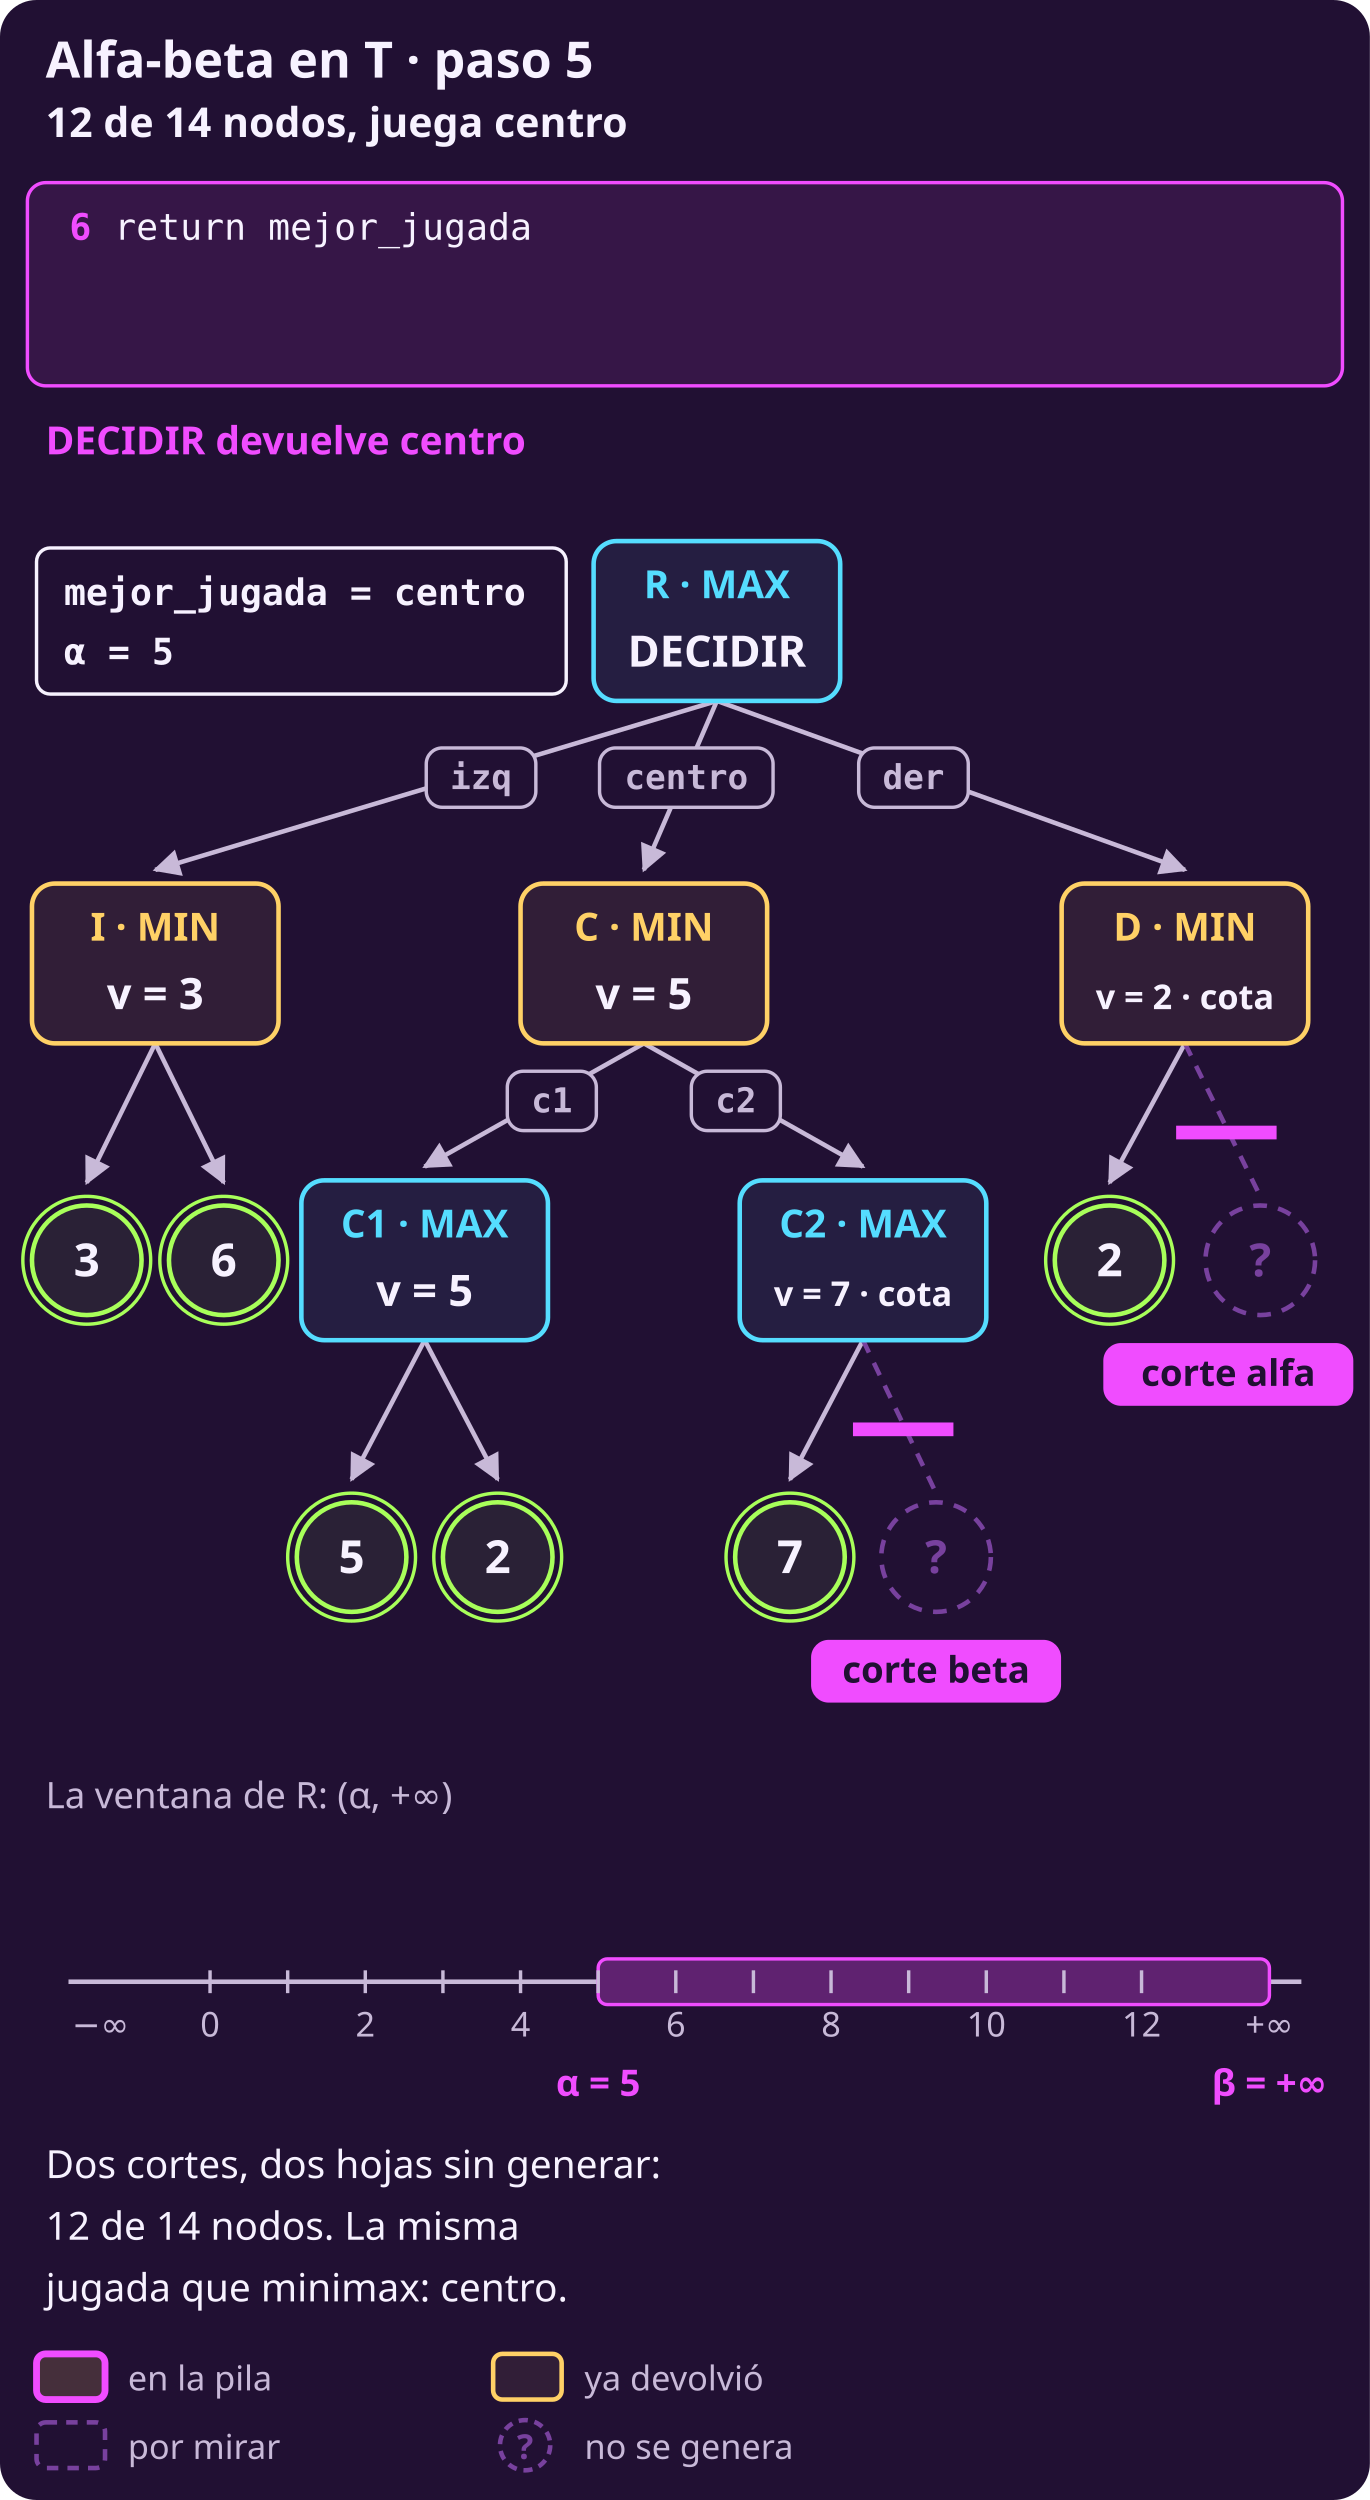
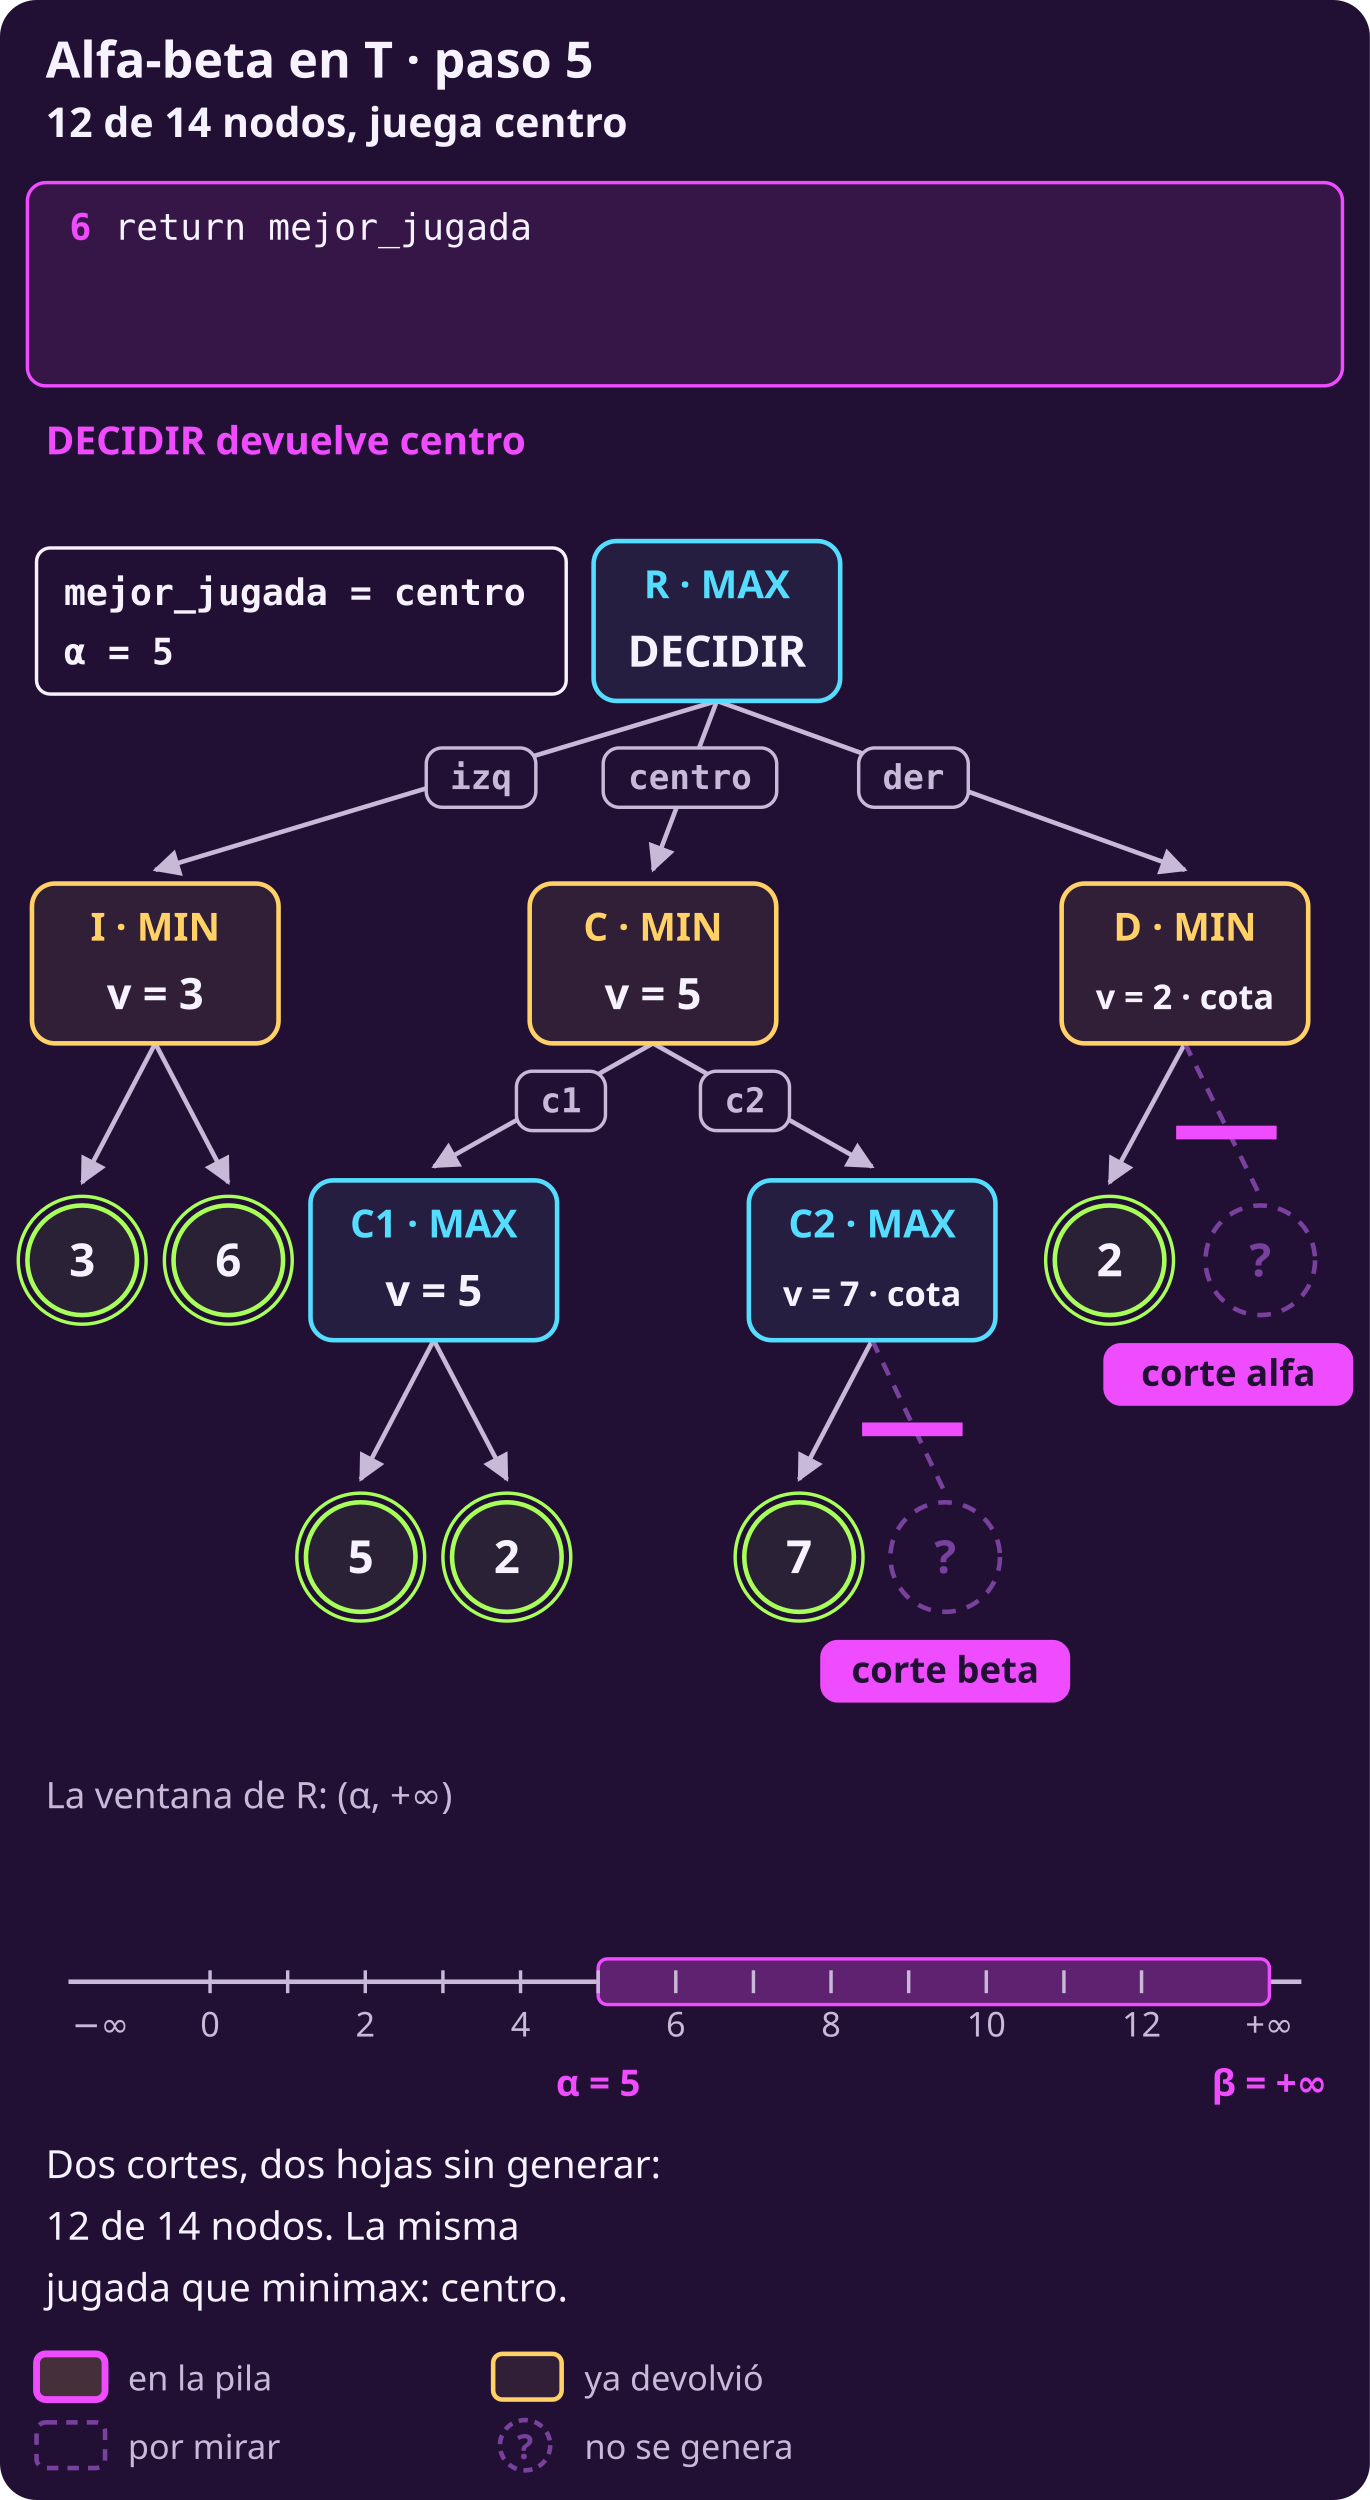
<svg xmlns="http://www.w3.org/2000/svg" width="600" height="1095" viewBox="0 0 600 1095" role="img" aria-label="DECIDIR-ALFA-BETA sobre el árbol T, paso 5: el final (fila 20). Arriba, la banda del pseudocódigo: línea 6: return mejor_jugada. Decidir devuelve centro. Recuadro: mejor_jugada = centro · α = 5. En el árbol: I ya devolvió v = 3; C ya devolvió v = 5; C1 ya devolvió v = 5; C2 ya devolvió v = 7 (una cota); la hoja 8 no se genera; D ya devolvió v = 2 (una cota); la hoja 12 no se genera. Abajo, la recta numérica: la ventana de R, (5, +∞). Dos cortes, dos hojas sin generar: 12 de 14 nodos. La misma jugada que minimax: centro.">
  <rect x="0" y="0" width="600" height="1095" rx="16" fill="#211033" />
  <defs>
    <marker id="p" viewBox="0 0 10 10" refX="9" refY="5" markerWidth="6" markerHeight="6" orient="auto-start-reverse">
      <path d="M 0 0 L 10 5 L 0 10 z" fill="#f04cff" />
    </marker>
    <marker id="s" viewBox="0 0 10 10" refX="9" refY="5" markerWidth="6" markerHeight="6" orient="auto-start-reverse">
      <path d="M 0 0 L 10 5 L 0 10 z" fill="#c8b9d8" />
    </marker>
  </defs>
  <text x="20" y="34" fill="#f7f2ff" font-family="system-ui, sans-serif" font-size="22" font-weight="700" text-anchor="start">Alfa-beta en T · paso 5</text>
  <text x="20" y="60" fill="#f7f2ff" font-family="system-ui, sans-serif" font-size="18" font-weight="700" text-anchor="start">12 de 14 nodos, juega centro</text>
  <rect x="12" y="80" width="576" height="89" rx="8" fill="#361647" stroke="#f04cff" stroke-width="1.5" />
  <text x="40" y="105" fill="#f04cff" font-family="ui-monospace, SFMono-Regular, Menlo, monospace" font-size="16" font-weight="700" text-anchor="end">6</text>
  <text x="50" y="105" fill="#f7f2ff" font-family="ui-monospace, SFMono-Regular, Menlo, monospace" font-size="16" font-weight="normal" text-anchor="start">return mejor_jugada</text>
  <text x="20" y="199" fill="#f04cff" font-family="system-ui, sans-serif" font-size="17" font-weight="700" text-anchor="start">DECIDIR devuelve centro</text>
  <line x1="314" y1="307.0" x2="68" y2="381.0" stroke="#c8b9d8" stroke-width="2" marker-end="url(#s)" />
  <rect x="186.7" y="327.6" width="48" height="26" rx="7" fill="#211033" stroke="#c8b9d8" stroke-width="1.5" />
  <text x="210.7" y="345.6" fill="#c8b9d8" font-family="ui-monospace, SFMono-Regular, Menlo, monospace" font-size="15" font-weight="700" text-anchor="middle">izq</text>
-   <line x1="68" y1="457.0" x2="38" y2="518.0" stroke="#c8b9d8" stroke-width="2" marker-end="url(#s)" />
-   <line x1="68" y1="457.0" x2="98" y2="518.0" stroke="#c8b9d8" stroke-width="2" marker-end="url(#s)" />
-   <line x1="314" y1="307.0" x2="282" y2="381.0" stroke="#c8b9d8" stroke-width="2" marker-end="url(#s)" />
-   <rect x="262.6" y="327.6" width="76" height="26" rx="7" fill="#211033" stroke="#c8b9d8" stroke-width="1.5" />
-   <text x="300.6" y="345.6" fill="#c8b9d8" font-family="ui-monospace, SFMono-Regular, Menlo, monospace" font-size="15" font-weight="700" text-anchor="middle">centro</text>
-   <line x1="282" y1="457.0" x2="186" y2="511.0" stroke="#c8b9d8" stroke-width="2" marker-end="url(#s)" />
-   <rect x="222.2" y="469.2" width="39" height="26" rx="7" fill="#211033" stroke="#c8b9d8" stroke-width="1.5" />
-   <text x="241.7" y="487.2" fill="#c8b9d8" font-family="ui-monospace, SFMono-Regular, Menlo, monospace" font-size="15" font-weight="700" text-anchor="middle">c1</text>
-   <line x1="186" y1="587.0" x2="154" y2="648.0" stroke="#c8b9d8" stroke-width="2" marker-end="url(#s)" />
-   <line x1="186" y1="587.0" x2="218" y2="648.0" stroke="#c8b9d8" stroke-width="2" marker-end="url(#s)" />
-   <line x1="282" y1="457.0" x2="378" y2="511.0" stroke="#c8b9d8" stroke-width="2" marker-end="url(#s)" />
-   <rect x="302.8" y="469.2" width="39" height="26" rx="7" fill="#211033" stroke="#c8b9d8" stroke-width="1.5" />
-   <text x="322.3" y="487.2" fill="#c8b9d8" font-family="ui-monospace, SFMono-Regular, Menlo, monospace" font-size="15" font-weight="700" text-anchor="middle">c2</text>
-   <line x1="378" y1="587.0" x2="346" y2="648.0" stroke="#c8b9d8" stroke-width="2" marker-end="url(#s)" />
-   <line x1="378" y1="587.0" x2="410" y2="654.0" stroke="#78419e" stroke-width="2" stroke-dasharray="6 5" />
+   <line x1="68" y1="457.0" x2="36" y2="518.0" stroke="#c8b9d8" stroke-width="2" marker-end="url(#s)" />
+   <line x1="68" y1="457.0" x2="100" y2="518.0" stroke="#c8b9d8" stroke-width="2" marker-end="url(#s)" />
+   <line x1="314" y1="307.0" x2="286" y2="381.0" stroke="#c8b9d8" stroke-width="2" marker-end="url(#s)" />
+   <rect x="264.2" y="327.6" width="76" height="26" rx="7" fill="#211033" stroke="#c8b9d8" stroke-width="1.5" />
+   <text x="302.2" y="345.6" fill="#c8b9d8" font-family="ui-monospace, SFMono-Regular, Menlo, monospace" font-size="15" font-weight="700" text-anchor="middle">centro</text>
+   <line x1="286" y1="457.0" x2="190" y2="511.0" stroke="#c8b9d8" stroke-width="2" marker-end="url(#s)" />
+   <rect x="226.2" y="469.2" width="39" height="26" rx="7" fill="#211033" stroke="#c8b9d8" stroke-width="1.5" />
+   <text x="245.7" y="487.2" fill="#c8b9d8" font-family="ui-monospace, SFMono-Regular, Menlo, monospace" font-size="15" font-weight="700" text-anchor="middle">c1</text>
+   <line x1="190" y1="587.0" x2="158" y2="648.0" stroke="#c8b9d8" stroke-width="2" marker-end="url(#s)" />
+   <line x1="190" y1="587.0" x2="222" y2="648.0" stroke="#c8b9d8" stroke-width="2" marker-end="url(#s)" />
+   <line x1="286" y1="457.0" x2="382" y2="511.0" stroke="#c8b9d8" stroke-width="2" marker-end="url(#s)" />
+   <rect x="306.8" y="469.2" width="39" height="26" rx="7" fill="#211033" stroke="#c8b9d8" stroke-width="1.5" />
+   <text x="326.3" y="487.2" fill="#c8b9d8" font-family="ui-monospace, SFMono-Regular, Menlo, monospace" font-size="15" font-weight="700" text-anchor="middle">c2</text>
+   <line x1="382" y1="587.0" x2="350" y2="648.0" stroke="#c8b9d8" stroke-width="2" marker-end="url(#s)" />
+   <line x1="382" y1="587.0" x2="414" y2="654.0" stroke="#78419e" stroke-width="2" stroke-dasharray="6 5" />
  <line x1="314" y1="307.0" x2="519" y2="381.0" stroke="#c8b9d8" stroke-width="2" marker-end="url(#s)" />
  <rect x="376.1" y="327.6" width="48" height="26" rx="7" fill="#211033" stroke="#c8b9d8" stroke-width="1.5" />
  <text x="400.1" y="345.6" fill="#c8b9d8" font-family="ui-monospace, SFMono-Regular, Menlo, monospace" font-size="15" font-weight="700" text-anchor="middle">der</text>
  <line x1="519" y1="457.0" x2="486" y2="518.0" stroke="#c8b9d8" stroke-width="2" marker-end="url(#s)" />
  <line x1="519" y1="457.0" x2="552" y2="524.0" stroke="#78419e" stroke-width="2" stroke-dasharray="6 5" />
-   <line x1="373.6" y1="626.05" x2="417.6" y2="626.05" stroke="#f04cff" stroke-width="6" />
-   <rect x="356.0" y="719.0" width="108" height="26" rx="7" fill="#f04cff" stroke="#f04cff" stroke-width="1.5" />
-   <text x="410.0" y="737.0" fill="#211033" font-family="system-ui, sans-serif" font-size="16" font-weight="700" text-anchor="middle">corte beta</text>
+   <line x1="377.6" y1="626.05" x2="421.6" y2="626.05" stroke="#f04cff" stroke-width="6" />
+   <rect x="360.0" y="719.0" width="108" height="26" rx="7" fill="#f04cff" stroke="#f04cff" stroke-width="1.5" />
+   <text x="414.0" y="737.0" fill="#211033" font-family="system-ui, sans-serif" font-size="16" font-weight="700" text-anchor="middle">corte beta</text>
  <line x1="515.15" y1="496.05" x2="559.15" y2="496.05" stroke="#f04cff" stroke-width="6" />
  <rect x="484.0" y="589.0" width="108" height="26" rx="7" fill="#f04cff" stroke="#f04cff" stroke-width="1.5" />
  <text x="538.0" y="607.0" fill="#211033" font-family="system-ui, sans-serif" font-size="16" font-weight="700" text-anchor="middle">corte alfa</text>
  <rect x="260.0" y="237.0" width="108" height="70" rx="10" fill="#251e41" stroke="#55ddff" stroke-width="2" />
  <text x="314" y="262.0" fill="#55ddff" font-family="system-ui, sans-serif" font-size="17" font-weight="700" text-anchor="middle">R · MAX</text>
  <text x="314" y="292.0" fill="#f7f2ff" font-family="system-ui, sans-serif" font-size="19" font-weight="700" text-anchor="middle">DECIDIR</text>
  <rect x="14.0" y="387.0" width="108" height="70" rx="10" fill="#311e37" stroke="#ffd166" stroke-width="2" />
  <text x="68" y="412.0" fill="#ffd166" font-family="system-ui, sans-serif" font-size="17" font-weight="700" text-anchor="middle">I · MIN</text>
  <text x="68" y="442.0" fill="#f7f2ff" font-family="system-ui, sans-serif" font-size="19" font-weight="700" text-anchor="middle">v = 3</text>
-   <circle cx="38" cy="552.0" r="28" fill="none" stroke="#a8ff5a" stroke-width="1.5" />
-   <circle cx="38" cy="552.0" r="24" fill="#2a2136" stroke="#a8ff5a" stroke-width="2" />
-   <text x="38" y="559.0" fill="#f7f2ff" font-family="system-ui, sans-serif" font-size="20" font-weight="700" text-anchor="middle">3</text>
-   <circle cx="98" cy="552.0" r="28" fill="none" stroke="#a8ff5a" stroke-width="1.5" />
-   <circle cx="98" cy="552.0" r="24" fill="#2a2136" stroke="#a8ff5a" stroke-width="2" />
-   <text x="98" y="559.0" fill="#f7f2ff" font-family="system-ui, sans-serif" font-size="20" font-weight="700" text-anchor="middle">6</text>
-   <rect x="228.0" y="387.0" width="108" height="70" rx="10" fill="#311e37" stroke="#ffd166" stroke-width="2" />
-   <text x="282" y="412.0" fill="#ffd166" font-family="system-ui, sans-serif" font-size="17" font-weight="700" text-anchor="middle">C · MIN</text>
-   <text x="282" y="442.0" fill="#f7f2ff" font-family="system-ui, sans-serif" font-size="19" font-weight="700" text-anchor="middle">v = 5</text>
-   <rect x="132.0" y="517.0" width="108" height="70" rx="10" fill="#251e41" stroke="#55ddff" stroke-width="2" />
-   <text x="186" y="542.0" fill="#55ddff" font-family="system-ui, sans-serif" font-size="17" font-weight="700" text-anchor="middle">C1 · MAX</text>
-   <text x="186" y="572.0" fill="#f7f2ff" font-family="system-ui, sans-serif" font-size="19" font-weight="700" text-anchor="middle">v = 5</text>
-   <circle cx="154" cy="682.0" r="28" fill="none" stroke="#a8ff5a" stroke-width="1.5" />
-   <circle cx="154" cy="682.0" r="24" fill="#2a2136" stroke="#a8ff5a" stroke-width="2" />
-   <text x="154" y="689.0" fill="#f7f2ff" font-family="system-ui, sans-serif" font-size="20" font-weight="700" text-anchor="middle">5</text>
-   <circle cx="218" cy="682.0" r="28" fill="none" stroke="#a8ff5a" stroke-width="1.5" />
-   <circle cx="218" cy="682.0" r="24" fill="#2a2136" stroke="#a8ff5a" stroke-width="2" />
-   <text x="218" y="689.0" fill="#f7f2ff" font-family="system-ui, sans-serif" font-size="20" font-weight="700" text-anchor="middle">2</text>
-   <rect x="324.0" y="517.0" width="108" height="70" rx="10" fill="#251e41" stroke="#55ddff" stroke-width="2" />
-   <text x="378" y="542.0" fill="#55ddff" font-family="system-ui, sans-serif" font-size="17" font-weight="700" text-anchor="middle">C2 · MAX</text>
-   <text x="378" y="572.0" fill="#f7f2ff" font-family="system-ui, sans-serif" font-size="15" font-weight="700" text-anchor="middle">v = 7 · cota</text>
-   <circle cx="346" cy="682.0" r="28" fill="none" stroke="#a8ff5a" stroke-width="1.5" />
-   <circle cx="346" cy="682.0" r="24" fill="#2a2136" stroke="#a8ff5a" stroke-width="2" />
-   <text x="346" y="689.0" fill="#f7f2ff" font-family="system-ui, sans-serif" font-size="20" font-weight="700" text-anchor="middle">7</text>
-   <circle cx="410" cy="682.0" r="24" fill="#211033" stroke="#78419e" stroke-width="2" stroke-dasharray="6 5" />
-   <text x="410" y="689.0" fill="#78419e" font-family="system-ui, sans-serif" font-size="20" font-weight="700" text-anchor="middle">?</text>
+   <circle cx="36" cy="552.0" r="28" fill="none" stroke="#a8ff5a" stroke-width="1.5" />
+   <circle cx="36" cy="552.0" r="24" fill="#2a2136" stroke="#a8ff5a" stroke-width="2" />
+   <text x="36" y="559.0" fill="#f7f2ff" font-family="system-ui, sans-serif" font-size="20" font-weight="700" text-anchor="middle">3</text>
+   <circle cx="100" cy="552.0" r="28" fill="none" stroke="#a8ff5a" stroke-width="1.5" />
+   <circle cx="100" cy="552.0" r="24" fill="#2a2136" stroke="#a8ff5a" stroke-width="2" />
+   <text x="100" y="559.0" fill="#f7f2ff" font-family="system-ui, sans-serif" font-size="20" font-weight="700" text-anchor="middle">6</text>
+   <rect x="232.0" y="387.0" width="108" height="70" rx="10" fill="#311e37" stroke="#ffd166" stroke-width="2" />
+   <text x="286" y="412.0" fill="#ffd166" font-family="system-ui, sans-serif" font-size="17" font-weight="700" text-anchor="middle">C · MIN</text>
+   <text x="286" y="442.0" fill="#f7f2ff" font-family="system-ui, sans-serif" font-size="19" font-weight="700" text-anchor="middle">v = 5</text>
+   <rect x="136.0" y="517.0" width="108" height="70" rx="10" fill="#251e41" stroke="#55ddff" stroke-width="2" />
+   <text x="190" y="542.0" fill="#55ddff" font-family="system-ui, sans-serif" font-size="17" font-weight="700" text-anchor="middle">C1 · MAX</text>
+   <text x="190" y="572.0" fill="#f7f2ff" font-family="system-ui, sans-serif" font-size="19" font-weight="700" text-anchor="middle">v = 5</text>
+   <circle cx="158" cy="682.0" r="28" fill="none" stroke="#a8ff5a" stroke-width="1.5" />
+   <circle cx="158" cy="682.0" r="24" fill="#2a2136" stroke="#a8ff5a" stroke-width="2" />
+   <text x="158" y="689.0" fill="#f7f2ff" font-family="system-ui, sans-serif" font-size="20" font-weight="700" text-anchor="middle">5</text>
+   <circle cx="222" cy="682.0" r="28" fill="none" stroke="#a8ff5a" stroke-width="1.5" />
+   <circle cx="222" cy="682.0" r="24" fill="#2a2136" stroke="#a8ff5a" stroke-width="2" />
+   <text x="222" y="689.0" fill="#f7f2ff" font-family="system-ui, sans-serif" font-size="20" font-weight="700" text-anchor="middle">2</text>
+   <rect x="328.0" y="517.0" width="108" height="70" rx="10" fill="#251e41" stroke="#55ddff" stroke-width="2" />
+   <text x="382" y="542.0" fill="#55ddff" font-family="system-ui, sans-serif" font-size="17" font-weight="700" text-anchor="middle">C2 · MAX</text>
+   <text x="382" y="572.0" fill="#f7f2ff" font-family="system-ui, sans-serif" font-size="15" font-weight="700" text-anchor="middle">v = 7 · cota</text>
+   <circle cx="350" cy="682.0" r="28" fill="none" stroke="#a8ff5a" stroke-width="1.5" />
+   <circle cx="350" cy="682.0" r="24" fill="#2a2136" stroke="#a8ff5a" stroke-width="2" />
+   <text x="350" y="689.0" fill="#f7f2ff" font-family="system-ui, sans-serif" font-size="20" font-weight="700" text-anchor="middle">7</text>
+   <circle cx="414" cy="682.0" r="24" fill="#211033" stroke="#78419e" stroke-width="2" stroke-dasharray="6 5" />
+   <text x="414" y="689.0" fill="#78419e" font-family="system-ui, sans-serif" font-size="20" font-weight="700" text-anchor="middle">?</text>
  <rect x="465.0" y="387.0" width="108" height="70" rx="10" fill="#311e37" stroke="#ffd166" stroke-width="2" />
  <text x="519" y="412.0" fill="#ffd166" font-family="system-ui, sans-serif" font-size="17" font-weight="700" text-anchor="middle">D · MIN</text>
  <text x="519" y="442.0" fill="#f7f2ff" font-family="system-ui, sans-serif" font-size="15" font-weight="700" text-anchor="middle">v = 2 · cota</text>
  <circle cx="486" cy="552.0" r="28" fill="none" stroke="#a8ff5a" stroke-width="1.5" />
  <circle cx="486" cy="552.0" r="24" fill="#2a2136" stroke="#a8ff5a" stroke-width="2" />
  <text x="486" y="559.0" fill="#f7f2ff" font-family="system-ui, sans-serif" font-size="20" font-weight="700" text-anchor="middle">2</text>
  <circle cx="552" cy="552.0" r="24" fill="#211033" stroke="#78419e" stroke-width="2" stroke-dasharray="6 5" />
  <text x="552" y="559.0" fill="#78419e" font-family="system-ui, sans-serif" font-size="20" font-weight="700" text-anchor="middle">?</text>
  <rect x="16" y="240.0" width="232" height="64" rx="6" fill="#211033" stroke="#f7f2ff" stroke-width="1.5" />
  <text x="28" y="265.0" fill="#f7f2ff" font-family="ui-monospace, SFMono-Regular, Menlo, monospace" font-size="16" font-weight="700" text-anchor="start">mejor_jugada = centro</text>
  <text x="28" y="291.0" fill="#f7f2ff" font-family="ui-monospace, SFMono-Regular, Menlo, monospace" font-size="16" font-weight="700" text-anchor="start">α = 5</text>
  <text x="20" y="792.0" fill="#c8b9d8" font-family="system-ui, sans-serif" font-size="16" font-weight="normal" text-anchor="start">La ventana de R: (α, +∞)</text>
  <line x1="30" y1="868.0" x2="570" y2="868.0" stroke="#c8b9d8" stroke-width="2" />
  <rect x="262.0" y="858.0" width="294.0" height="20" rx="4" fill="#5f2270" stroke="#f04cff" stroke-width="1.5" />
  <line x1="92.0" y1="863.0" x2="92.0" y2="873.0" stroke="#c8b9d8" stroke-width="1.5" />
  <text x="92.0" y="892.0" fill="#c8b9d8" font-family="system-ui, sans-serif" font-size="15" font-weight="normal" text-anchor="middle">0</text>
  <line x1="126.0" y1="863.0" x2="126.0" y2="873.0" stroke="#c8b9d8" stroke-width="1.5" />
  <line x1="160.0" y1="863.0" x2="160.0" y2="873.0" stroke="#c8b9d8" stroke-width="1.5" />
  <text x="160.0" y="892.0" fill="#c8b9d8" font-family="system-ui, sans-serif" font-size="15" font-weight="normal" text-anchor="middle">2</text>
  <line x1="194.0" y1="863.0" x2="194.0" y2="873.0" stroke="#c8b9d8" stroke-width="1.5" />
  <line x1="228.0" y1="863.0" x2="228.0" y2="873.0" stroke="#c8b9d8" stroke-width="1.5" />
  <text x="228.0" y="892.0" fill="#c8b9d8" font-family="system-ui, sans-serif" font-size="15" font-weight="normal" text-anchor="middle">4</text>
  <line x1="262.0" y1="863.0" x2="262.0" y2="873.0" stroke="#c8b9d8" stroke-width="1.5" />
  <line x1="296.0" y1="863.0" x2="296.0" y2="873.0" stroke="#c8b9d8" stroke-width="1.5" />
  <text x="296.0" y="892.0" fill="#c8b9d8" font-family="system-ui, sans-serif" font-size="15" font-weight="normal" text-anchor="middle">6</text>
  <line x1="330.0" y1="863.0" x2="330.0" y2="873.0" stroke="#c8b9d8" stroke-width="1.5" />
  <line x1="364.0" y1="863.0" x2="364.0" y2="873.0" stroke="#c8b9d8" stroke-width="1.5" />
  <text x="364.0" y="892.0" fill="#c8b9d8" font-family="system-ui, sans-serif" font-size="15" font-weight="normal" text-anchor="middle">8</text>
  <line x1="398.0" y1="863.0" x2="398.0" y2="873.0" stroke="#c8b9d8" stroke-width="1.5" />
  <line x1="432.0" y1="863.0" x2="432.0" y2="873.0" stroke="#c8b9d8" stroke-width="1.5" />
  <text x="432.0" y="892.0" fill="#c8b9d8" font-family="system-ui, sans-serif" font-size="15" font-weight="normal" text-anchor="middle">10</text>
  <line x1="466.0" y1="863.0" x2="466.0" y2="873.0" stroke="#c8b9d8" stroke-width="1.5" />
  <line x1="500.0" y1="863.0" x2="500.0" y2="873.0" stroke="#c8b9d8" stroke-width="1.5" />
  <text x="500.0" y="892.0" fill="#c8b9d8" font-family="system-ui, sans-serif" font-size="15" font-weight="normal" text-anchor="middle">12</text>
  <text x="44" y="892.0" fill="#c8b9d8" font-family="system-ui, sans-serif" font-size="15" font-weight="normal" text-anchor="middle">−∞</text>
  <text x="556" y="892.0" fill="#c8b9d8" font-family="system-ui, sans-serif" font-size="15" font-weight="normal" text-anchor="middle">+∞</text>
  <text x="262.0" y="918.0" fill="#f04cff" font-family="system-ui, sans-serif" font-size="16" font-weight="700" text-anchor="middle">α = 5</text>
  <text x="556" y="918.0" fill="#f04cff" font-family="system-ui, sans-serif" font-size="16" font-weight="700" text-anchor="middle">β = +∞</text>
  <text x="20" y="954.0" fill="#f7f2ff" font-family="system-ui, sans-serif" font-size="17" font-weight="normal" text-anchor="start">Dos cortes, dos hojas sin generar:</text>
  <text x="20" y="981.0" fill="#f7f2ff" font-family="system-ui, sans-serif" font-size="17" font-weight="normal" text-anchor="start">12 de 14 nodos. La misma</text>
  <text x="20" y="1008.0" fill="#f7f2ff" font-family="system-ui, sans-serif" font-size="17" font-weight="normal" text-anchor="start">jugada que minimax: centro.</text>
  <rect x="16" y="1031.0" width="30" height="20" rx="4" fill="#452f3b" stroke="#f04cff" stroke-width="3" />
  <text x="56" y="1047.0" fill="#c8b9d8" font-family="system-ui, sans-serif" font-size="15" font-weight="normal" text-anchor="start">en la pila</text>
  <rect x="216" y="1031.0" width="30" height="20" rx="4" fill="#311e37" stroke="#ffd166" stroke-width="2" />
  <text x="256" y="1047.0" fill="#c8b9d8" font-family="system-ui, sans-serif" font-size="15" font-weight="normal" text-anchor="start">ya devolvió</text>
  <rect x="16" y="1061.0" width="30" height="20" rx="4" fill="none" stroke="#78419e" stroke-width="2" stroke-dasharray="5 4" />
  <text x="56" y="1077.0" fill="#c8b9d8" font-family="system-ui, sans-serif" font-size="15" font-weight="normal" text-anchor="start">por mirar</text>
  <circle cx="230" cy="1071.0" r="11" fill="#211033" stroke="#78419e" stroke-width="2" stroke-dasharray="4 3" />
  <text x="230" y="1077.0" fill="#78419e" font-family="system-ui, sans-serif" font-size="15" font-weight="700" text-anchor="middle">?</text>
  <text x="256" y="1077.0" fill="#c8b9d8" font-family="system-ui, sans-serif" font-size="15" font-weight="normal" text-anchor="start">no se genera</text>
</svg>
